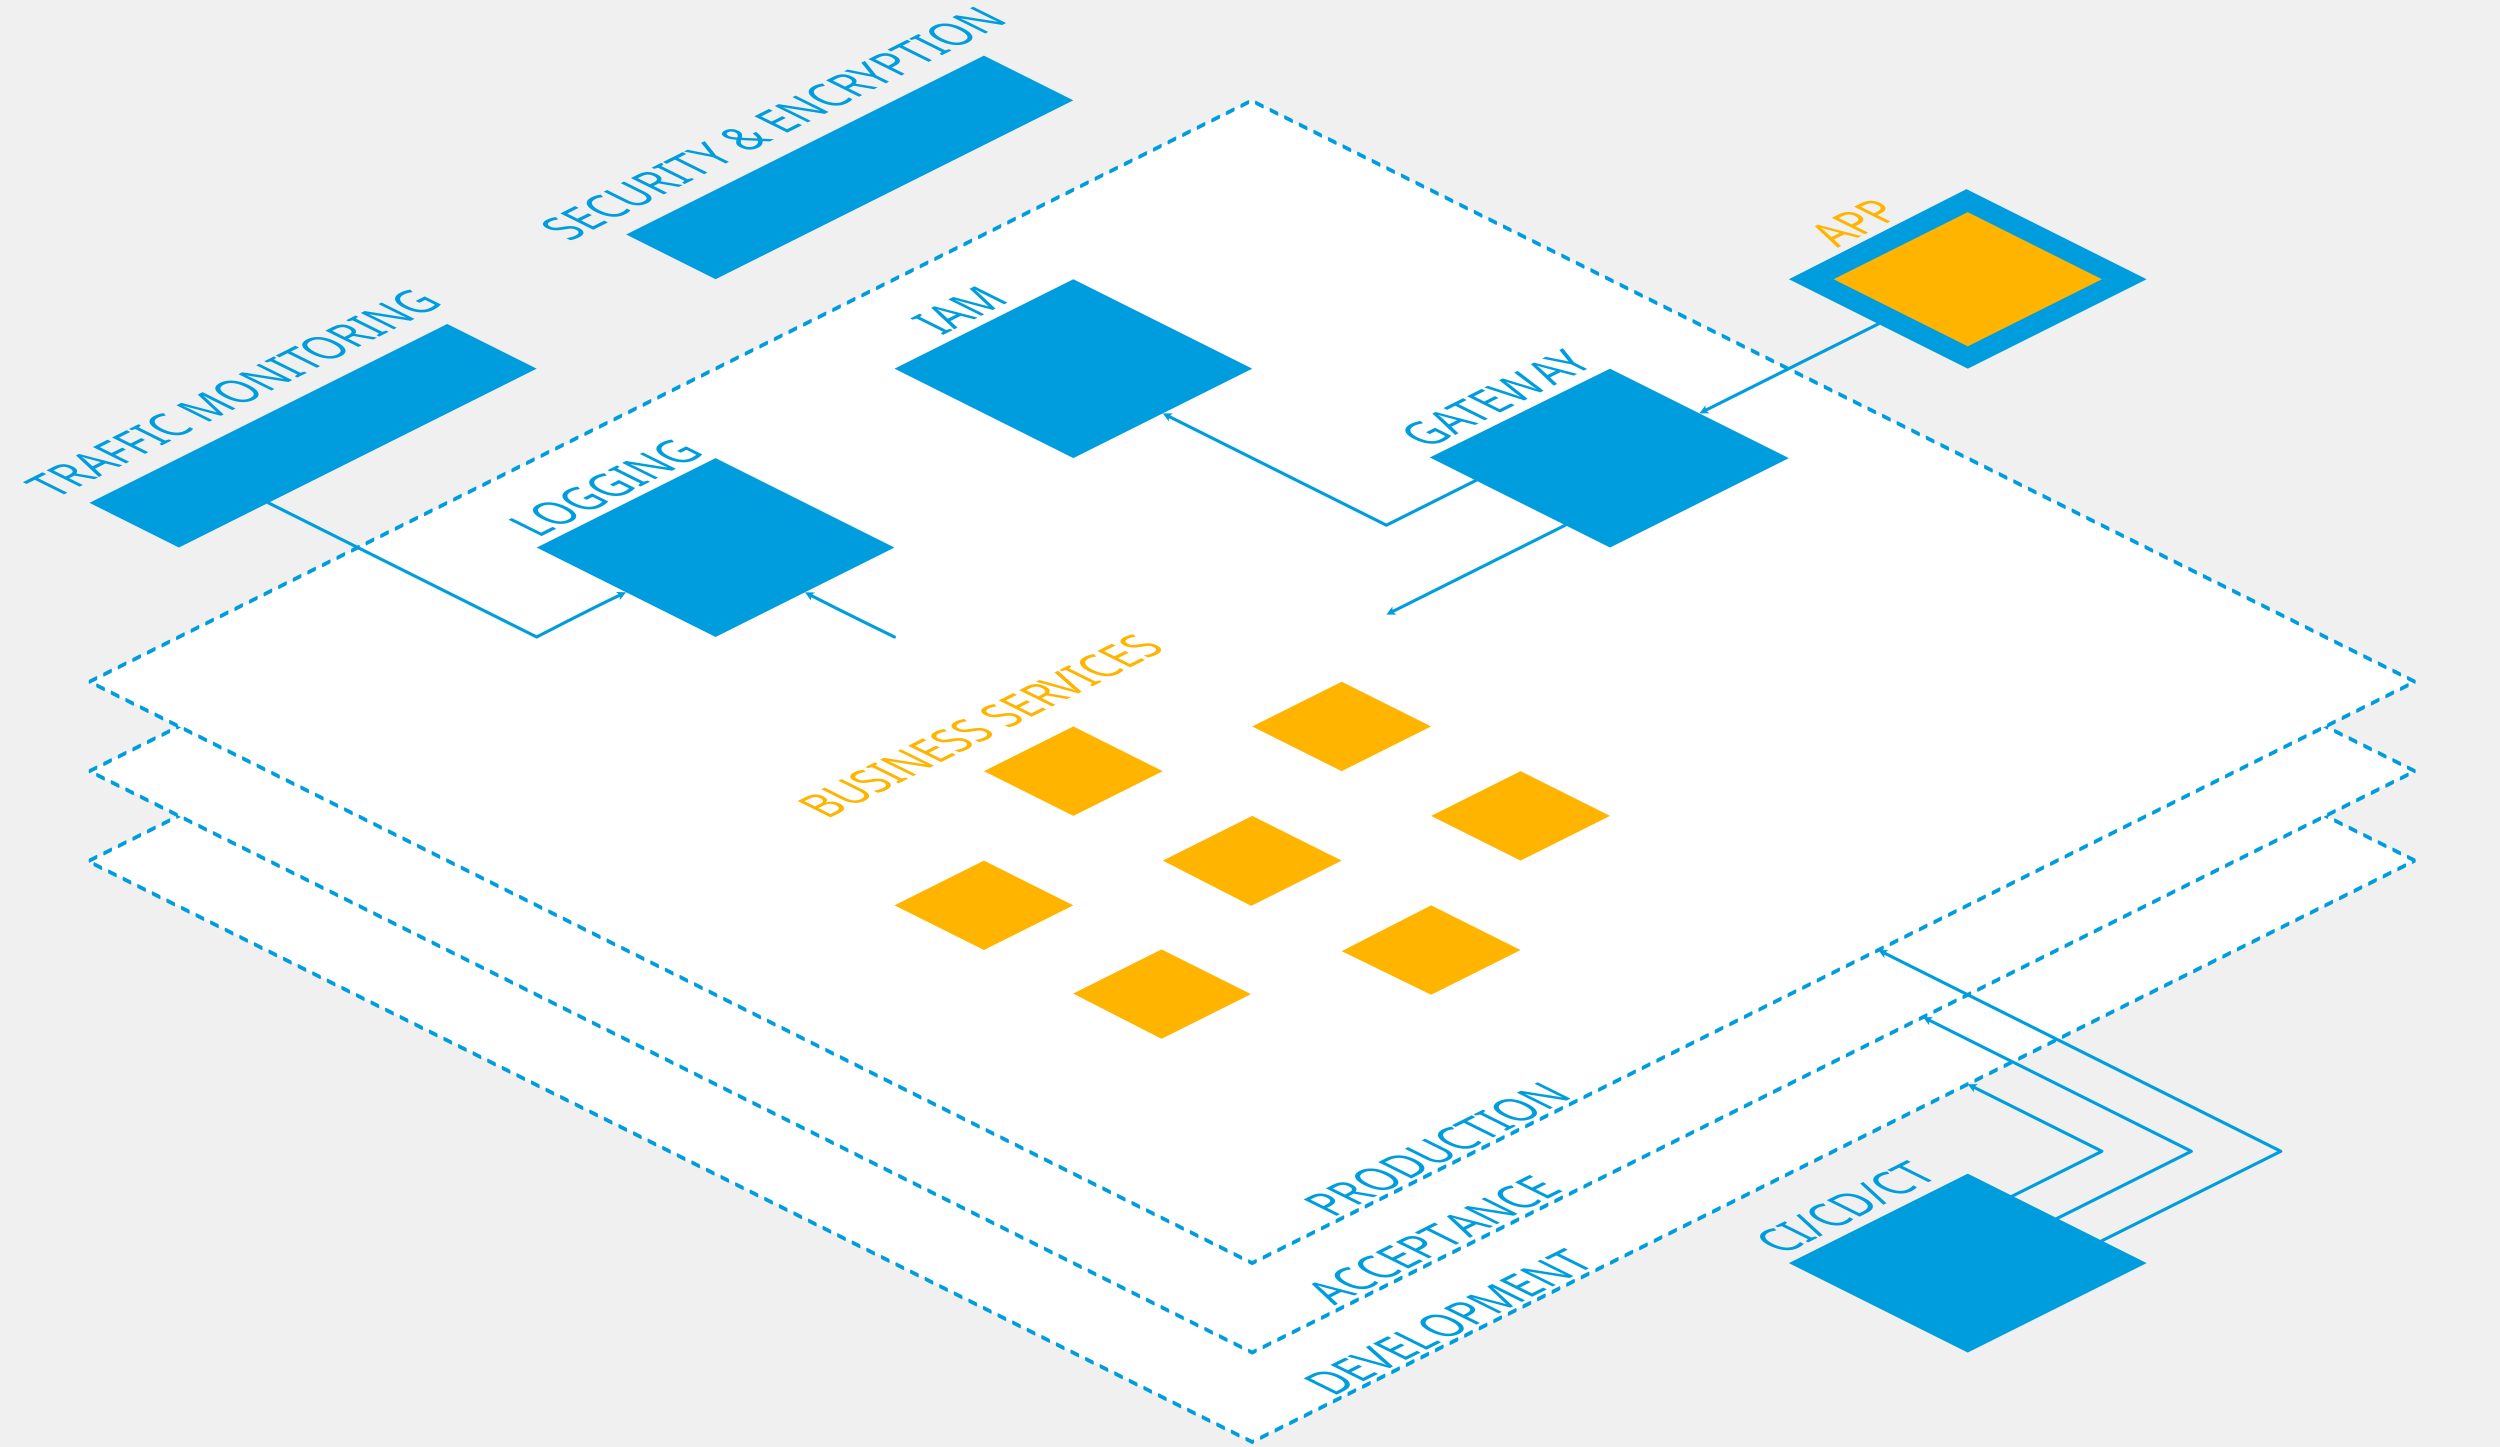
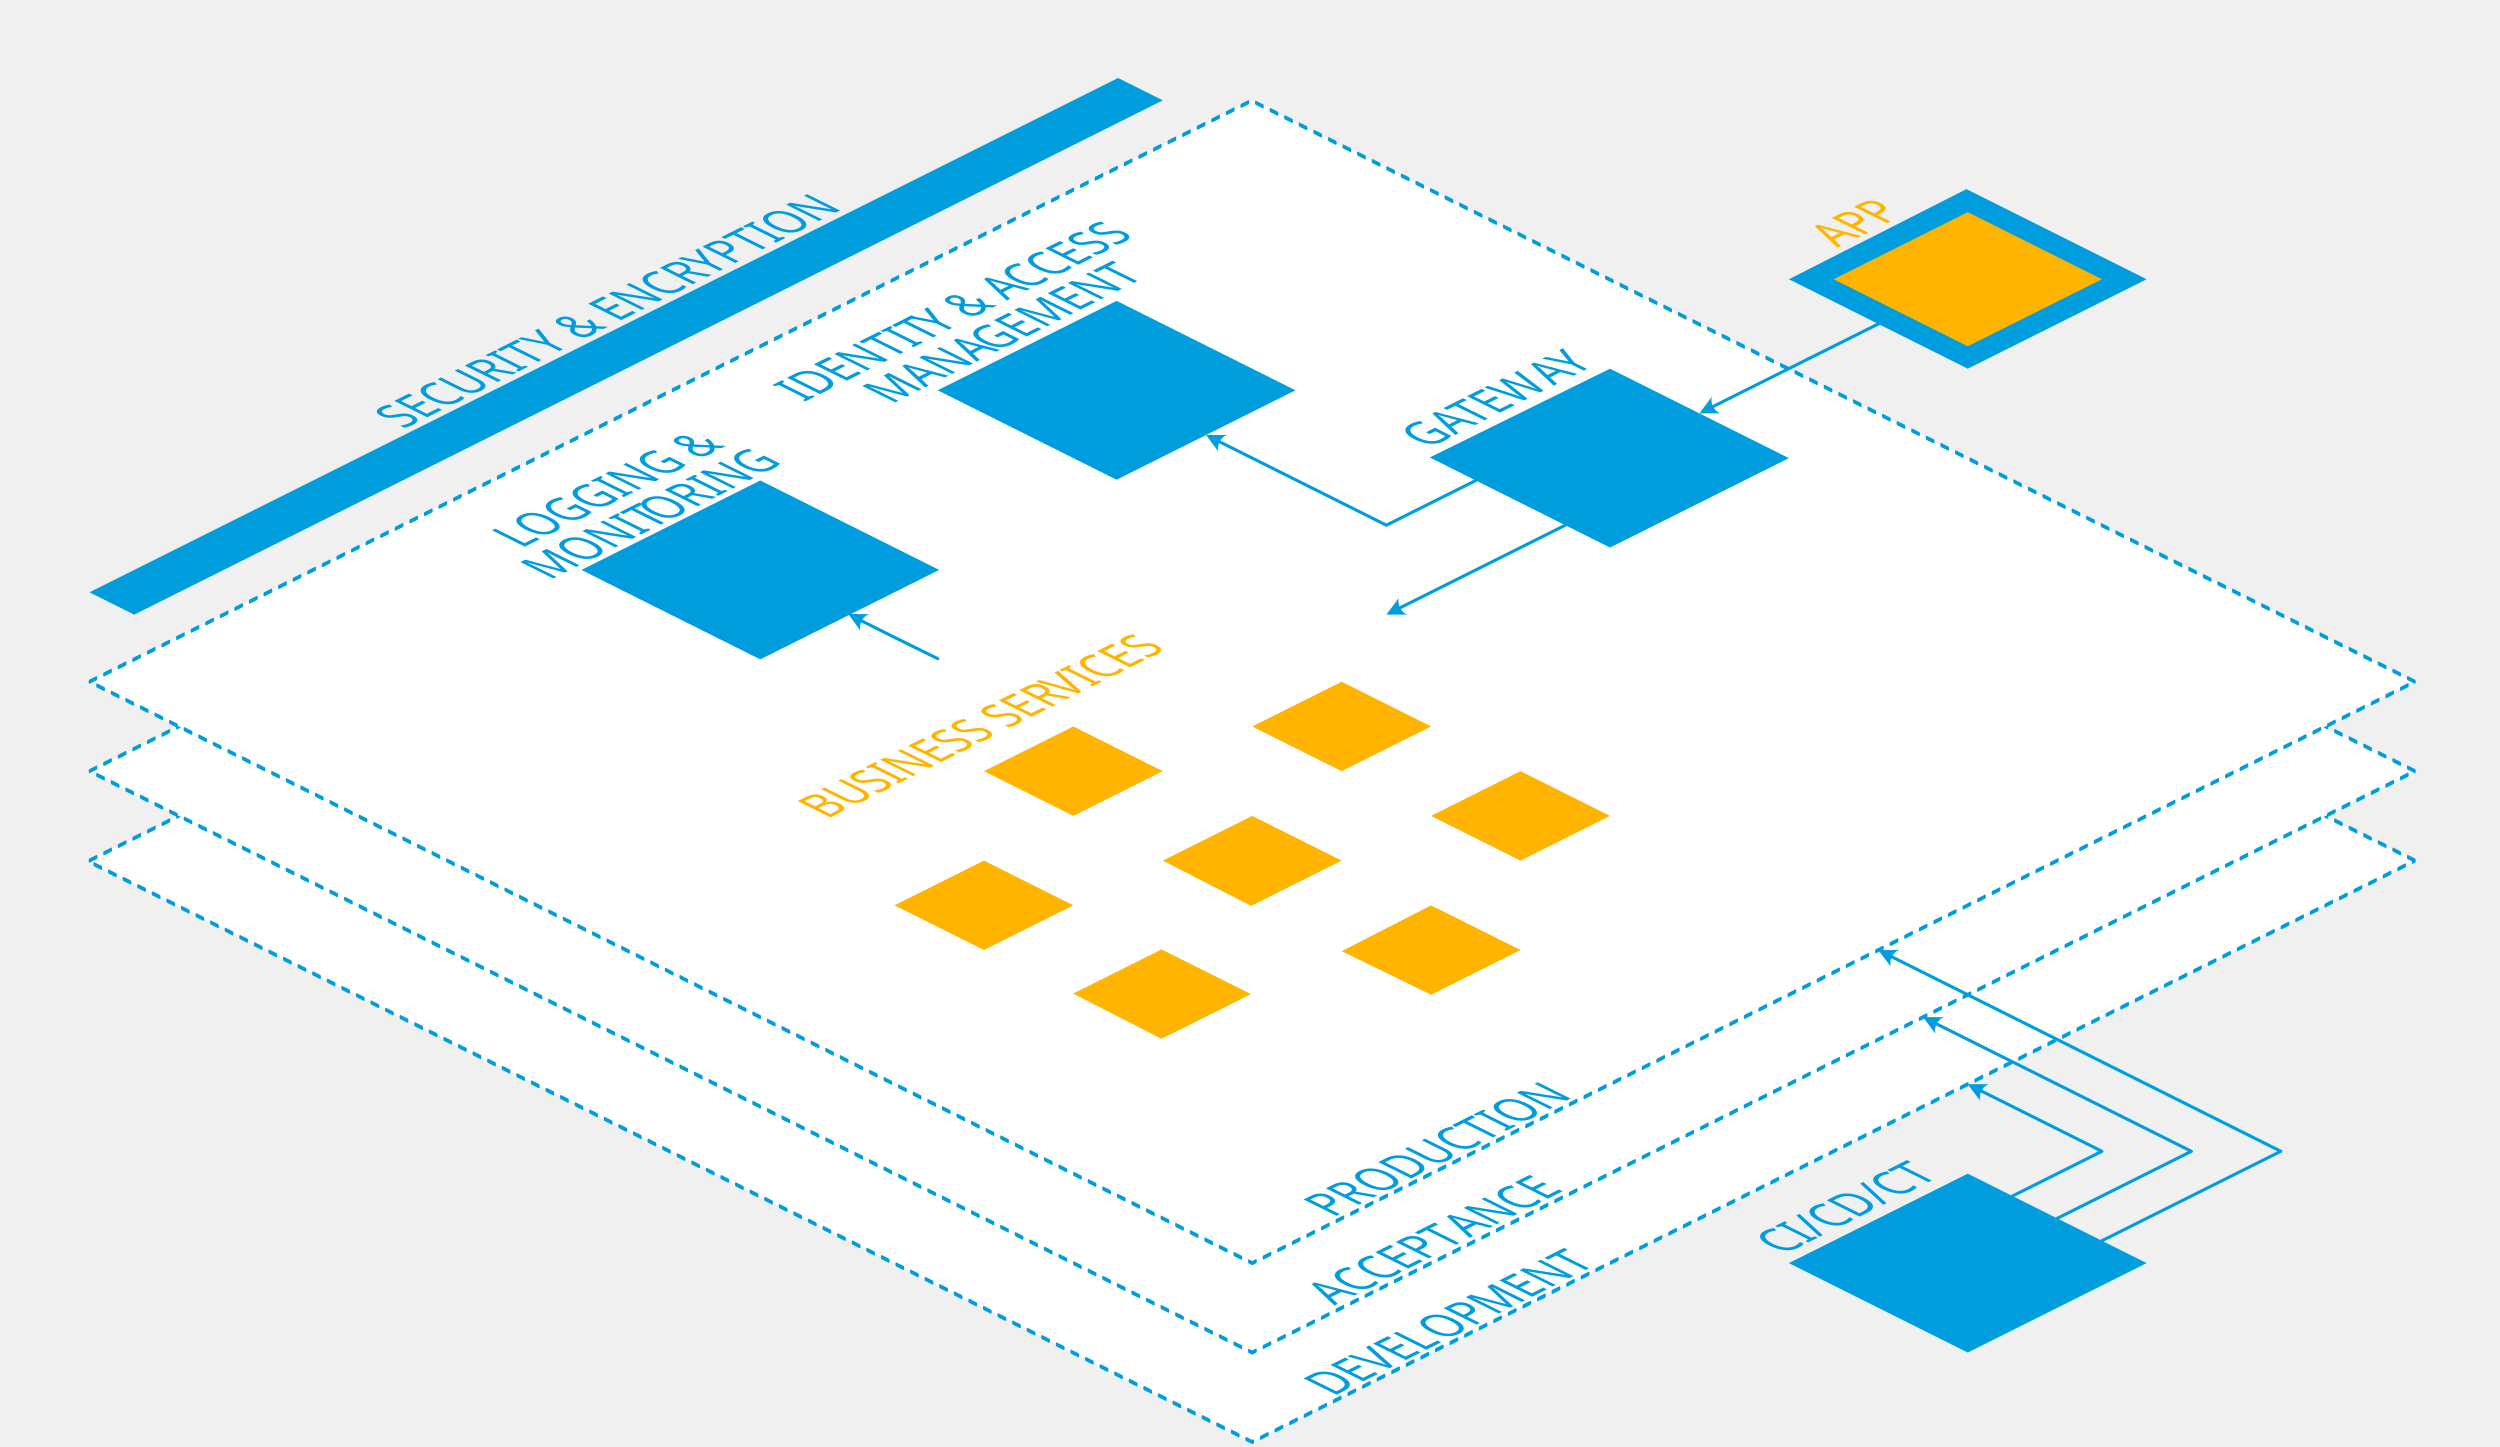
<svg xmlns="http://www.w3.org/2000/svg" width="100%" height="100%" viewBox="0 0 800 463" version="1.1" xml:space="preserve" style="fill-rule:evenodd;clip-rule:evenodd;stroke-linecap:round;stroke-linejoin:round;stroke-miterlimit:1.5;">
  <g transform="matrix(1,0,0,1,0,-111)">
    <g id="development" transform="matrix(3,0,0,8.38099,-1059,-1561.44)">
      <path d="M610.595,232.411L486.429,210.188L362.401,232.436L486.568,254.609L610.595,232.411Z" style="fill:white;" />
      <clipPath id="_clip1">
        <path d="M610.595,232.411L486.429,210.188L362.401,232.436L486.568,254.609L610.595,232.411Z" />
      </clipPath>
      <g clip-path="url(#_clip1)">
        <g transform="matrix(0.0969849,-0.0173845,0.12165,0.0216159,495.186,252.872)">
          <text x="0px" y="0px" style="font-family:'Quicksand-Light', 'Quicksand';font-weight:300;font-size:40.448px;fill:rgb(0,157,222);">DEVEL<tspan x="122.396px " y="0px ">O</tspan>PMENT</text>
        </g>
      </g>
      <path d="M610.595,232.411L486.429,210.188L362.401,232.436L486.568,254.609L610.595,232.411Z" style="fill:none;stroke:rgb(0,157,222);stroke-width:0.16px;stroke-dasharray:0.79,0.79,0,0;" />
    </g>
    <g id="acceptance" transform="matrix(3,0,0,8.38099,-1059,-1590.48)">
      <path d="M610.595,232.461L486.568,210.263L362.541,232.461L486.568,254.659L610.595,232.461Z" style="fill:white;" />
      <clipPath id="_clip2">
        <path d="M610.595,232.461L486.568,210.263L362.541,232.461L486.568,254.659L610.595,232.461Z" />
      </clipPath>
      <g clip-path="url(#_clip2)">
        <g transform="matrix(0.0969849,-0.0173845,0.12165,0.0216159,495.345,252.863)">
          <text x="0px" y="0px" style="font-family:'Quicksand-Light', 'Quicksand';font-weight:300;font-size:40.448px;fill:rgb(0,157,222);">A<tspan x="26.049px " y="0px ">C</tspan>CEPT<tspan x="148.646px " y="0px ">A</tspan>NCE</text>
        </g>
      </g>
      <path d="M610.595,232.461L486.568,210.263L362.541,232.461L486.568,254.659L610.595,232.461Z" style="fill:none;stroke:rgb(0,157,222);stroke-width:0.16px;stroke-dasharray:0.79,0.79,0,0;" />
    </g>
    <g id="production" transform="matrix(3,0,0,8.38099,-1059.42,-1618.9)">
      <path d="M610.735,232.437L486.638,210.251L362.681,232.437L486.708,254.635L610.735,232.437Z" style="fill:white;" />
      <clipPath id="_clip3">
        <path d="M610.735,232.437L486.638,210.251L362.681,232.437L486.708,254.635L610.735,232.437Z" />
      </clipPath>
      <g clip-path="url(#_clip3)">
        <g transform="matrix(0.0969849,-0.0173845,0.12165,0.0216159,495.326,252.898)">
          <text x="0px" y="0px" style="font-family:'Quicksand-Light', 'Quicksand';font-weight:300;font-size:40.448px;fill:rgb(0,157,222);">PR<tspan x="50.479px " y="0px ">O</tspan>DUCTION</text>
        </g>
      </g>
      <path d="M610.735,232.437L486.638,210.251L362.681,232.437L486.708,254.635L610.735,232.437Z" style="fill:none;stroke:rgb(0,157,222);stroke-width:0.16px;stroke-dasharray:0.79,0.79,0,0;" />
    </g>
    <g id="services" transform="matrix(1,0,0,1,-0.414816,-57.4506)">
      <g transform="matrix(1,0,0,0.967037,-200.417,221.65)">
        <path d="M544.292,244.566L515.67,229.767L487.049,244.566L515.67,259.364L544.292,244.566Z" style="fill:rgb(255,180,0);" />
      </g>
      <g transform="matrix(1,0,0,0.967037,-169.972,178.927)">
        <path d="M542.468,244.349L513.847,229.55L485.225,244.349L513.847,259.148L542.468,244.349Z" style="fill:rgb(255,180,0);" />
      </g>
      <g transform="matrix(1,0,0,0.967037,-111.849,207.988)">
        <path d="M541.589,243.895L512.967,229.096L484.346,243.895L512.615,258.875L541.589,243.895Z" style="fill:rgb(255,180,0);" />
      </g>
      <g transform="matrix(1,0,0,0.967037,-27.5666,193.589)">
        <path d="M543.171,243.986L514.55,229.187L485.928,243.986L514.55,258.784L543.171,243.986Z" style="fill:rgb(255,180,0);" />
      </g>
      <g transform="matrix(1,0,0,0.967037,-54.9574,235.906)">
        <path d="M541.941,244.622L513.319,229.824L484.697,244.986L513.319,259.421L541.941,244.622Z" style="fill:rgb(255,180,0);" />
      </g>
      <g transform="matrix(1,0,0,0.967037,-83.4032,164.264)">
        <path d="M541.765,244.713L513.143,229.914L484.521,244.713L513.143,259.512L541.765,244.713Z" style="fill:rgb(255,180,0);" />
      </g>
      <g transform="matrix(1,0,0,0.967037,-142.053,250.832)">
        <path d="M542.757,243.771L514.135,228.973L485.865,243.589L514.135,258.57L542.757,243.771Z" style="fill:rgb(255,180,0);" />
      </g>
      <g transform="matrix(0.290955,-0.145699,0.364949,0.181162,265.068,430.591)">
        <text x="0px" y="0px" style="font-family:'Quicksand-Light', 'Quicksand';font-weight:300;font-size:40.448px;fill:rgb(255,180,0);">BU<tspan x="54.807px " y="0px ">S</tspan>INESS SER<tspan x="265.946px " y="0px ">V</tspan>ICES</text>
      </g>
    </g>
    <g id="gateway" transform="matrix(3,0,0,8.38099,-1059.42,-1618.9)">
      <g transform="matrix(0.333333,0,0,0.115385,343.46,195.809)">
        <path d="M601.474,243.446L544.231,213.848L486.565,243.227L544.231,273.043L601.474,243.446Z" style="fill:rgb(0,157,222);" />
      </g>
      <g transform="matrix(0.0969849,-0.0173845,0.12165,0.0216159,505.503,223.529)">
        <text x="0px" y="0px" style="font-family:'Quicksand-Light', 'Quicksand';font-weight:300;font-size:40.448px;fill:rgb(0,157,222);">GA<tspan x="52.299px " y="0px ">T</tspan>EW<tspan x="137.847px 162.358px " y="0px 0px ">AY</tspan>
        </text>
      </g>
    </g>
-     <g id="logging" transform="matrix(3,0,0,8.38099,-1087.69,-1604.76)">
+     <g id="logging" transform="matrix(3,0,0,8.38099,-1073.38,-1597.6)">
      <g transform="matrix(0.333333,0,0,0.115385,257.947,197.454)">
        <path d="M600.067,244.164L542.823,214.567L485.58,244.164L542.823,273.761L600.067,244.164Z" style="fill:rgb(0,157,222);" />
      </g>
-       <g transform="matrix(0.0969849,-0.0173845,0.12165,0.0216159,419.94,225.258)">
-         <text x="0px" y="0px" style="font-family:'Quicksand-Light', 'Quicksand';font-weight:300;font-size:40.448px;fill:rgb(0,157,222);">L<tspan x="20.709px " y="0px ">O</tspan>GGING</text>
+       <g transform="matrix(0.0969849,-0.0173845,0.12165,0.0216159,411.506,225.145)">
+         <text x="19.516px" y="0px" style="font-family:'Quicksand-Light', 'Quicksand';font-weight:300;font-size:40.448px;fill:rgb(0,157,222);">L<tspan x="40.226px " y="0px ">O</tspan>GGING &amp;</text>
+         <text x="0px" y="40.448px" style="font-family:'Quicksand-Light', 'Quicksand';font-weight:300;font-size:40.448px;fill:rgb(0,157,222);">MONIT<tspan x="127.007px " y="40.448px ">O</tspan>RING</text>
      </g>
    </g>
-     <g id="iam" transform="matrix(3,0,0,8.38099,-1088.68,-1604.55)">
+     <g id="iam" transform="matrix(3,0,0,8.38099,-1074.84,-1597.63)">
      <g transform="matrix(0.333333,0,0,0.115385,296.109,190.624)">
        <path d="M601.057,243.946L543.814,214.349L486.571,243.946L543.814,273.543L601.057,243.946Z" style="fill:rgb(0,157,222);" />
      </g>
-       <g transform="matrix(0.0969849,-0.0173845,0.12165,0.0216159,463.339,217.508)">
-         <text x="0px" y="0px" style="font-family:'Quicksand-Light', 'Quicksand';font-weight:300;font-size:40.448px;fill:rgb(0,157,222);">IAM</text>
+       <g transform="matrix(0.0969849,-0.0173845,0.12165,0.0216159,444.034,219.222)">
+         <text x="0px" y="0px" style="font-family:'Quicksand-Light', 'Quicksand';font-weight:300;font-size:40.448px;fill:rgb(0,157,222);">IDENTIT<tspan x="149.577px " y="0px ">Y</tspan> &amp; A<tspan x="246.652px " y="0px ">C</tspan>CESS</text>
+         <text x="45.787px" y="40.448px" style="font-family:'Quicksand-Light', 'Quicksand';font-weight:300;font-size:40.448px;fill:rgb(0,157,222);">MANA<tspan x="160.943px " y="40.448px ">G</tspan>EMENT</text>
      </g>
    </g>
    <g id="app" transform="matrix(1,0,0,1,-27.9815,-42.6123)">
      <g transform="matrix(1,0,0,0.967037,57.2433,8.7792)">
        <path d="M657.658,242.167L599.992,212.351L543.172,242.167L600.415,271.765L657.658,242.167Z" style="fill:rgb(0,157,222);" />
      </g>
      <g transform="matrix(1,0,0,0.967037,134.583,6.7338)">
        <path d="M566.008,244.282L523.075,222.084L480.143,244.282L523.075,266.48L566.008,244.282Z" style="fill:rgb(255,180,0);" />
      </g>
      <g transform="matrix(0.290955,-0.145699,0.364949,0.181162,616.045,232.9)">
        <text x="0px" y="0px" style="font-family:'Quicksand-Light', 'Quicksand';font-weight:300;font-size:40.448px;fill:rgb(255,180,0);">APP</text>
      </g>
    </g>
    <g id="cicdct" transform="matrix(1,0,0,1,-28.6222,271.906)">
      <g transform="matrix(1,0,0,0.967037,57.2433,8.7792)">
        <path d="M658.299,242.498L601.056,212.901L543.812,242.498L601.056,272.096L658.299,242.498Z" style="fill:rgb(0,157,222);" />
      </g>
      <g transform="matrix(0.290955,-0.145699,0.364949,0.181162,599.331,240.623)">
        <text x="0px" y="0px" style="font-family:'Quicksand-Light', 'Quicksand';font-weight:300;font-size:40.448px;fill:rgb(0,157,222);">CI/CD/CT</text>
      </g>
    </g>
-     <g id="traffic" transform="matrix(1,0,0,1,-0.414816,-57.4506)">
-       <g transform="matrix(1,0,0,0.967037,-347.622,-37.6409)">
-         <path d="M519.767,335.111L491.145,320.312L376.658,379.507L405.28,394.306L519.767,335.111Z" style="fill:rgb(0,157,222);" />
+     <g id="security" transform="matrix(1,0,0,1,194.871,-130.482)">
+       <g transform="matrix(1,0,0,0.967037,-339.976,-34.8732)">
+         <path d="M517.186,318.978L502.876,311.579L173.726,481.763L188.037,489.163L517.186,318.978Z" style="fill:rgb(0,157,222);" />
      </g>
-       <g transform="matrix(0.290955,-0.145699,0.364949,0.181162,18.1714,328.021)">
-         <text x="0px" y="0px" style="font-family:'Quicksand-Light', 'Quicksand';font-weight:300;font-size:40.448px;fill:rgb(0,157,222);">TRAFFIC MONIT<tspan x="297.576px " y="0px ">O</tspan>RING</text>
-       </g>
-     </g>
-     <g id="security" transform="matrix(1,0,0,1,166.25,-144.793)">
-       <g transform="matrix(1,0,0,0.967037,-339.976,-34.8732)">
-         <path d="M517.186,333.777L488.565,318.978L374.078,378.173L402.7,392.971L517.186,333.777Z" style="fill:rgb(0,157,222);" />
-       </g>
-       <g transform="matrix(0.290955,-0.145699,0.364949,0.181162,15.9964,333.124)">
+       <g transform="matrix(0.290955,-0.145699,0.364949,0.181162,-65.7675,378.81)">
        <text x="0px" y="0px" style="font-family:'Quicksand-Light', 'Quicksand';font-weight:300;font-size:40.448px;fill:rgb(0,157,222);">SECURIT<tspan x="162.035px " y="0px ">Y</tspan> &amp; ENCR<tspan x="338.145px " y="0px ">Y</tspan>PTION</text>
      </g>
    </g>
    <g id="links" transform="matrix(1,0,0,1,-0.000451295,-7.05445e-05)">
      <g transform="matrix(1,0,0,1,3.55271e-15,114)">
        <g transform="matrix(1,-0,-0,1,0.000451295,-2.99993)">
-           <path d="M375.436,132.284L372.082,132.284L374.094,134.968C373.759,133.961 374.43,132.62 375.436,132.284Z" style="fill:rgb(0,157,222);" />
-           <path d="M374.228,133.358C390.532,141.51 443.636,168.061 443.636,168.061L472.258,153.75" style="fill:none;stroke:rgb(0,157,222);stroke-width:1px;" />
+           <path d="M392.628,139.203L385.92,139.203L389.945,144.57C389.274,142.557 390.615,139.874 392.628,139.203Z" style="fill:rgb(0,157,222);" />
+           <path d="M390.213,141.35C406.73,149.609 443.636,168.061 443.636,168.061L472.258,153.75" style="fill:none;stroke:rgb(0,157,222);stroke-width:1px;" />
+         </g>
+       </g>
+       <g transform="matrix(1,0,0,1,-1.06581e-14,114)">
+         <g transform="matrix(1,-0,-0,1,0.000451295,-2.99973)">
+           <path d="M636.385,346.947L629.677,346.947L633.702,352.313C633.031,350.301 634.372,347.618 636.385,346.947Z" style="fill:rgb(0,157,222);" />
+           <path d="M633.97,349.093C646.594,355.405 672.609,368.413 672.609,368.413L643.988,382.724" style="fill:none;stroke:rgb(0,157,222);stroke-width:1px;" />
+         </g>
+       </g>
+       <g transform="matrix(1,0,0,1,-1.06581e-14,114)">
+         <g transform="matrix(1,-0,-0,1,0.000451295,-2.99973)">
+           <path d="M622.074,325.481L615.366,325.48L619.391,330.847C618.72,328.835 620.062,326.151 622.074,325.481Z" style="fill:rgb(0,157,222);" />
+           <path d="M619.659,327.627C640.431,338.014 701.231,368.413 701.231,368.413L658.298,389.879" style="fill:none;stroke:rgb(0,157,222);stroke-width:1px;" />
        </g>
      </g>
      <g transform="matrix(1,0,0,1,-1.06581e-14,114)">
        <g transform="matrix(1,-0,-0,1,0.000451295,-3.00023)">
-           <path d="M198.253,192.144L200.352,189.528L196.999,189.419C197.994,189.787 198.621,191.149 198.253,192.144Z" style="fill:rgb(0,157,222);" />
-           <path d="M198.171,190.531C189.343,194.685 171.73,203.838 171.73,203.838L85.865,160.906" style="fill:none;stroke:rgb(0,157,222);stroke-width:1px;" />
-         </g>
-       </g>
-       <g transform="matrix(1,0,0,1,-1.06581e-14,114)">
-         <g transform="matrix(1,-0,-0,1,0.000451295,-2.99973)">
-           <path d="M633.031,346.947L629.677,346.947L631.689,349.63C631.354,348.624 632.025,347.282 633.031,346.947Z" style="fill:rgb(0,157,222);" />
-           <path d="M631.823,348.02C643.332,353.774 672.609,368.413 672.609,368.413L643.988,382.724" style="fill:none;stroke:rgb(0,157,222);stroke-width:1px;" />
-         </g>
-       </g>
-       <g transform="matrix(1,0,0,1,-1.06581e-14,114)">
-         <g transform="matrix(1,-0,-0,1,0.000451295,-2.99973)">
-           <path d="M618.72,325.481L615.366,325.48L617.378,328.164C617.043,327.158 617.714,325.816 618.72,325.481Z" style="fill:rgb(0,157,222);" />
-           <path d="M617.513,326.554C635.824,335.71 701.231,368.413 701.231,368.413L658.298,389.879" style="fill:none;stroke:rgb(0,157,222);stroke-width:1px;" />
-         </g>
-       </g>
-       <g transform="matrix(1,0,0,1,-1.06581e-14,114)">
-         <g transform="matrix(1,-0,-0,1,0.000451295,-3.00023)">
-           <path d="M604.409,304.014L601.055,304.014L603.068,306.697C602.732,305.691 603.403,304.35 604.409,304.014Z" style="fill:rgb(0,157,222);" />
-           <path d="M603.202,305.088C626.764,316.869 729.852,368.413 729.852,368.413L672.609,397.035" style="fill:none;stroke:rgb(0,157,222);stroke-width:1px;" />
+           <path d="M607.763,304.014L601.055,304.014L605.08,309.381C604.409,307.368 605.751,304.685 607.763,304.014Z" style="fill:rgb(0,157,222);" />
+           <path d="M605.348,306.161C632.419,319.696 729.852,368.413 729.852,368.413L672.609,397.035" style="fill:none;stroke:rgb(0,157,222);stroke-width:1px;" />
        </g>
      </g>
      <g transform="matrix(1,0,0,1,3.55271e-15,114)">
        <g transform="matrix(1,-0,-0,1,0.000451295,-2.99993)">
-           <path d="M545.812,129.592L543.812,132.284L547.166,132.269C546.158,131.938 545.481,130.6 545.812,129.592Z" style="fill:rgb(0,157,222);" />
-           <path d="M545.954,131.201C559.951,124.141 601.055,103.663 601.055,103.663" style="fill:none;stroke:rgb(0,157,222);stroke-width:1px;" />
+           <path d="M547.817,126.903L543.812,132.284L550.52,132.259C548.505,131.596 547.153,128.918 547.817,126.903Z" style="fill:rgb(0,157,222);" />
+           <path d="M548.097,130.122C563.72,122.264 601.055,103.663 601.055,103.663" style="fill:none;stroke:rgb(0,157,222);stroke-width:1px;" />
        </g>
      </g>
      <g transform="matrix(1,0,0,1,3.55271e-15,114)">
        <g transform="matrix(1,-0,-0,1,0.000451295,-3.00023)">
-           <path d="M445.648,194L443.636,196.683L446.99,196.683C445.984,196.348 445.313,195.006 445.648,194Z" style="fill:rgb(0,157,222);" />
-           <path d="M445.783,195.61C459.824,188.589 500.879,168.061 500.879,168.061" style="fill:none;stroke:rgb(0,157,222);stroke-width:1px;" />
+           <path d="M447.661,191.316L443.636,196.683L450.344,196.683C448.332,196.012 446.99,193.329 447.661,191.316Z" style="fill:rgb(0,157,222);" />
+           <path d="M447.929,194.536C463.584,186.709 500.879,168.061 500.879,168.061" style="fill:none;stroke:rgb(0,157,222);stroke-width:1px;" />
        </g>
      </g>
-       <g transform="matrix(0.996915,0,0,0.996915,0.883112,114.62)">
-         <g transform="matrix(1.0031,-0,-0,1.0031,-0.885393,-3.63081)">
-           <path d="M260.938,189.599L257.595,189.528L259.543,192.245C259.231,191.235 259.928,189.912 260.938,189.599Z" style="fill:rgb(0,157,222);" />
-           <path d="M259.712,190.643C268.103,195.001 286.217,203.838 286.217,203.838" style="fill:none;stroke:rgb(0,157,222);stroke-width:1px;" />
+       <g transform="matrix(0.996915,0,0,0.996915,14.7212,121.539)">
+         <g transform="matrix(1.0031,-0,-0,1.0031,-14.7663,-10.5712)">
+           <path d="M278.12,196.557L271.433,196.447L275.356,201.862C274.721,199.845 276.103,197.193 278.12,196.557Z" style="fill:rgb(0,157,222);" />
+           <path d="M275.677,198.657C284.656,203.244 300.055,210.757 300.055,210.757" style="fill:none;stroke:rgb(0,157,222);stroke-width:1px;" />
        </g>
      </g>
    </g>
  </g>
</svg>
